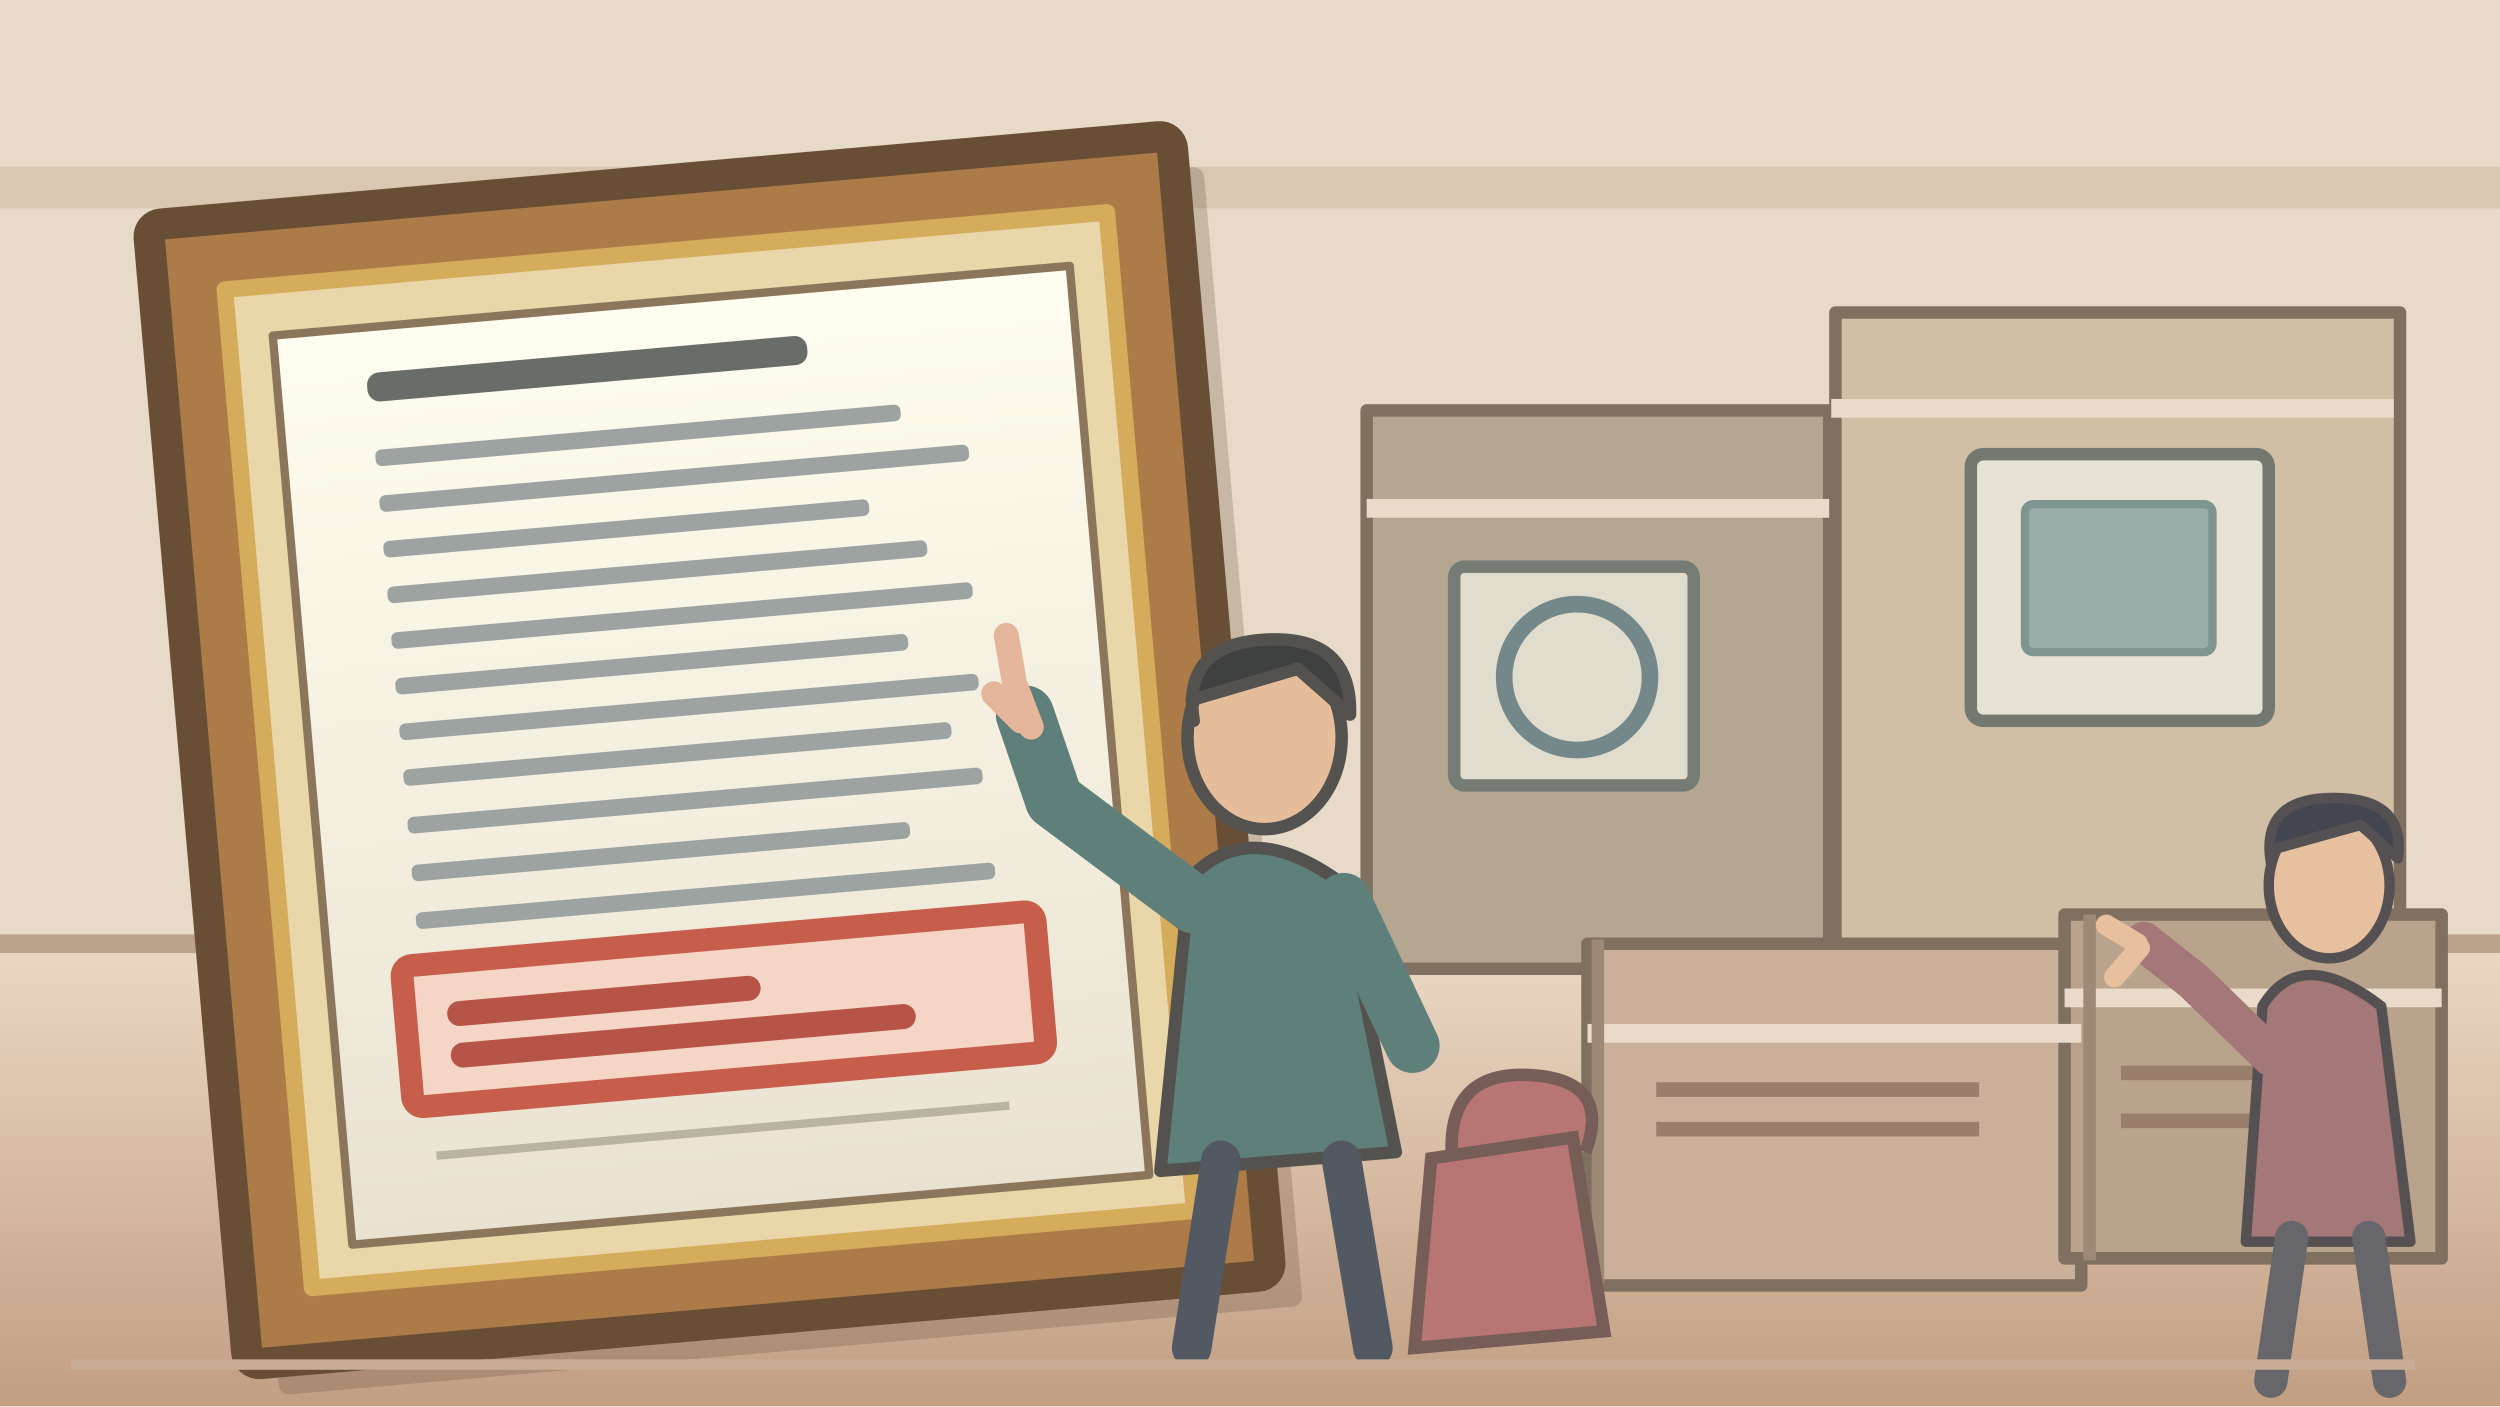
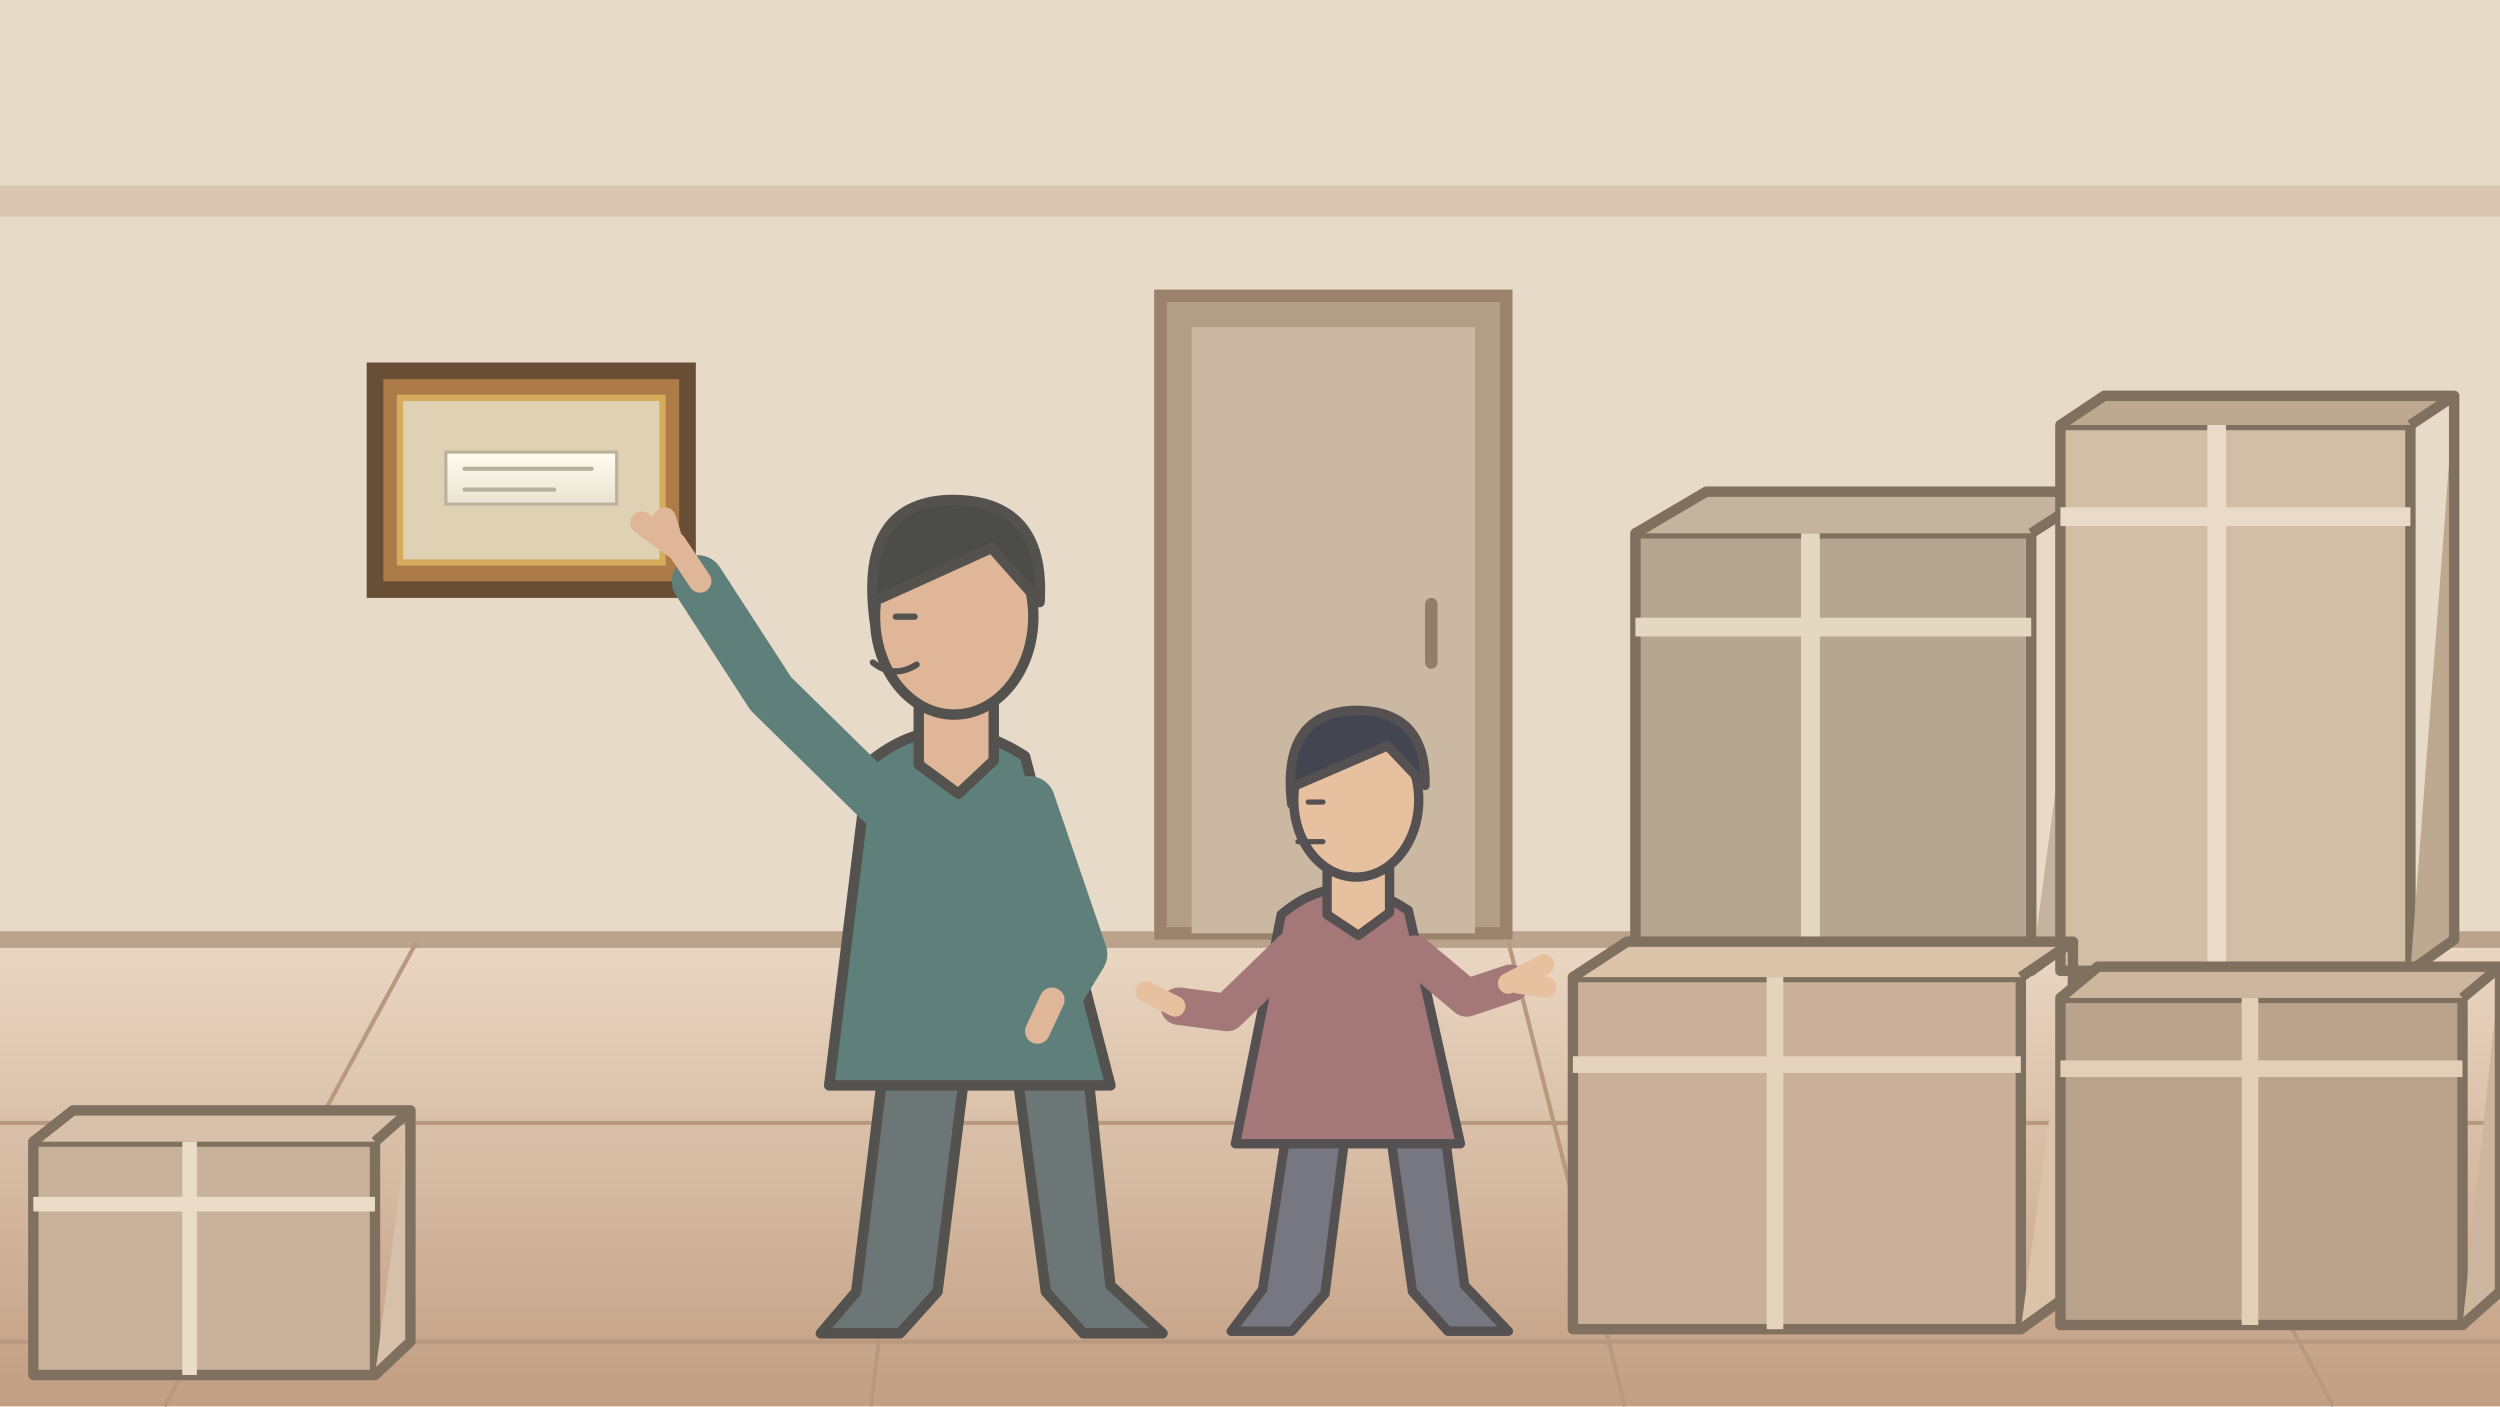
- <svg xmlns="http://www.w3.org/2000/svg" viewBox="0 0 1200 675" width="1200" height="675" role="img" aria-label="値引き部分だけ赤く囲った長いレシートが額に入り、買いすぎた家電の未開封箱が玄関を埋める創作イラスト" data-visual-topic="document" data-article-sha256="6a13b26639368d2de4db02f73a0f26de8f1c3772ee9e39030ed47939fb3d15b5">
+ <svg xmlns="http://www.w3.org/2000/svg" viewBox="0 0 1200 675" width="1200" height="675" role="img" aria-label="未開封の箱で狭くなった自宅の廊下で、父が壁の小さな額に入れた値引き欄の紙片を息子へ指して見せる創作イラスト" data-visual-topic="document" data-article-sha256="81ca078945698e90f2c2c5a3b09662e47da4ae30d12302fbdab299678f99bcf8">
  <defs>
-     <linearGradient id="sky" x2="0" y2="1">
-       <stop stop-color="#e8ede7" />
-       <stop offset="1" stop-color="#becfd0" />
-     </linearGradient>
-     <linearGradient id="floor" x2="0" y2="1">
+     <linearGradient id="receipt-floor" x2="0" y2="1">
      <stop stop-color="#ead7c3" />
      <stop offset="1" stop-color="#c29e82" />
    </linearGradient>
-     <linearGradient id="paper" x2="0" y2="1">
+     <linearGradient id="receipt-paper" x2="0" y2="1">
      <stop stop-color="#fffdf0" />
      <stop offset="1" stop-color="#e9e2d1" />
    </linearGradient>
-     <linearGradient id="screen" x2="0" y2="1">
-       <stop stop-color="#334a57" />
-       <stop offset="1" stop-color="#192c39" />
-     </linearGradient>
  </defs>
  <rect width="1200" height="675" fill="#e8dac8" />
-   <path d="M0 457h1200v218H0z" fill="url(#floor)" />
-   <path d="M0 453h1200" stroke="#bba38b" stroke-width="9" />
-   <rect x="0" y="80" width="1200" height="20" fill="#c8b096" opacity=".45" />
-   <g transform="translate(73 62) rotate(-5 285 285)" stroke-linejoin="round">
-     <rect x="20" y="22" width="493" height="549" rx="5" fill="#5b4536" opacity=".24" transform="translate(14 16)" />
-     <rect x="20" y="22" width="493" height="549" rx="6" fill="#ad7b47" stroke="#694e36" stroke-width="15" />
-     <rect x="54" y="56" width="425" height="481" fill="#e9d6a9" stroke="#d5ab5c" stroke-width="8" />
-     <path d="M75 80h384v438H75z" fill="url(#paper)" stroke="#8c765b" stroke-width="4" />
-     <rect x="118" y="102" width="212" height="14" rx="6" fill="#686d69" />
-     <g fill="#9ca3a1">
-       <rect x="119" y="139" width="253" height="8" rx="3" />
-       <rect x="119" y="161" width="284" height="8" rx="3" />
-       <rect x="119" y="183" width="234" height="8" rx="3" />
-       <rect x="119" y="205" width="260" height="8" rx="3" />
-       <rect x="119" y="227" width="280" height="8" rx="3" />
-       <rect x="119" y="249" width="247" height="8" rx="3" />
-       <rect x="119" y="271" width="279" height="8" rx="3" />
-       <rect x="119" y="293" width="264" height="8" rx="3" />
-       <rect x="119" y="316" width="277" height="8" rx="3" />
-       <rect x="119" y="339" width="240" height="8" rx="3" />
-       <rect x="119" y="362" width="279" height="8" rx="3" />
-     </g>
-     <rect x="110" y="387" width="305" height="68" rx="5" fill="#f5d6c6" stroke="#c75e4b" stroke-width="11" />
-     <path d="M136 412h139m-139 20h212" stroke="#b65547" stroke-width="12" stroke-linecap="round" />
-     <path d="M119 479h276" stroke="#b9b3a2" stroke-width="4" />
+   <path d="M0 451h1200v224H0z" fill="url(#receipt-floor)" />
+   <path d="M0 451h1200" stroke="#bba38b" stroke-width="8" />
+   <path d="M0 89h1200v15H0z" fill="#c8b096" opacity=".45" />
+   <path d="M0 539h1200M0 644h1200M200 452L79 675m366-223-27 223m306-223 56 223m221-223 119 223" fill="none" stroke="#b89980" stroke-width="2" />
+   <path d="M557 142h166v306H557z" fill="#b29d86" stroke="#9a826b" stroke-width="6" />
+   <path d="M572 157h136v291H572z" fill="#cbb8a2" />
+   <path d="M687 290v28" stroke="#8f7e69" stroke-width="6" stroke-linecap="round" />
+   <path d="M180 178h150v105H180z" fill="#ad7b47" stroke="#694e36" stroke-width="8" />
+   <path d="M192 191h126v79H192z" fill="#dfd1b4" stroke="#d5ab5c" stroke-width="3" />
+   <path d="M214 217h82v25h-82z" fill="url(#receipt-paper)" stroke="#bcb29a" stroke-width="1.5" />
+   <path d="M223 225h61m-61 10h43" stroke="#b7af9f" stroke-width="2" stroke-linecap="round" />
+   <g stroke="#7f705f" stroke-width="5" stroke-linejoin="round">
+     <path d="M785 256h190v210H785z" fill="#b5a692" />
+     <path d="M785 256l34-20h187l-31 20m31-20v207l-31 23" fill="#c4b39d" />
+     <path d="M869 256v210m-84-165h190" fill="none" stroke="#e5d8c3" stroke-width="9" />
+     <path d="M989 204h168v262H989z" fill="#d0bea5" />
+     <path d="M989 204l21-14h168l-21 14m21-14v261l-21 15" fill="#bda98f" />
+     <path d="M1064 204v262m-75-218h168" fill="none" stroke="#e9daca" stroke-width="9" />
+     <path d="M755 469h215v169H755z" fill="#cab09a" />
+     <path d="M755 469l26-17h214l-25 17m25-17v168l-25 18" fill="#dbc3a9" />
+     <path d="M852 469v169m-97-127h215" fill="none" stroke="#e4d4bd" stroke-width="8" />
+     <path d="M989 479h193v157H989z" fill="#baa38c" />
+     <path d="M989 479l18-15h193l-18 15m18-15v156l-18 16" fill="#ccb69d" />
+     <path d="M1080 479v157m-91-123h193" fill="none" stroke="#e3cfb6" stroke-width="8" />
+     <path d="M16 548h164v112H16z" fill="#c8b29b" />
+     <path d="M16 548l19-15h162l-17 15m17-15v111l-17 16" fill="#d7c1aa" />
+     <path d="M91 548v112m-75-82h164" fill="none" stroke="#eadcc8" stroke-width="7" />
  </g>
-   <g stroke="#7f705f" stroke-width="6" stroke-linejoin="round">
-     <rect x="656" y="197" width="222" height="268" fill="#b5a692" />
-     <rect x="881" y="150" width="271" height="316" fill="#d0bea5" />
-     <rect x="762" y="453" width="237" height="164" fill="#cab09a" />
-     <rect x="991" y="439" width="181" height="165" fill="#baa38c" />
-     <path d="M656 244h222M879 196h270M762 496h237M991 479h181" stroke="#e9daca" stroke-width="9" />
-     <path d="M767 451v165M1003 439v166" stroke="#9e8977" stroke-width="6" />
-     <rect x="698" y="272" width="115" height="105" rx="5" fill="#e0ddcf" stroke="#757c75" />
-     <circle cx="757" cy="325" r="35" fill="none" stroke="#758889" stroke-width="8" />
-     <rect x="946" y="218" width="143" height="128" rx="6" fill="#e8e2d6" stroke="#73796e" />
-     <rect x="972" y="242" width="90" height="71" rx="4" fill="#9caca9" stroke="#7e9590" stroke-width="4" />
-     <path d="M795 523h155M795 542h155M1018 515h123M1018 538h123" stroke="#997e6c" stroke-width="7" />
+   <g stroke="#53524f" stroke-width="5" stroke-linejoin="round" stroke-linecap="round">
+     <path d="M424 513l-13 107-17 20h38l18-20 13-105m25-1 14 106 18 20h38l-25-23-11-104" fill="#6d7676" />
+     <path d="M417 366q35-29 75-3l41 158H398z" fill="#5e7f7a" />
+     <path d="M441 337v30l19 14 17-16v-29" fill="#e0b699" />
+     <ellipse cx="458" cy="296" rx="38" ry="47" fill="#e0b699" />
+     <path d="M420 299q-8-57 35-59 47-1 44 49l-23-26-53 24" fill="#4c4d48" />
+     <path d="M439 296h-9m10 23q-11 7-21-1" fill="none" stroke-width="3" />
+     <path d="M424 386l-54-53-35-54m159 106 25 73-14 23" fill="none" stroke="#5e7f7a" stroke-width="25" />
+     <path d="M336 279l-12-18m2 3-18-13m15 11-4-13" fill="none" stroke="#e0b699" stroke-width="11" />
+     <path d="M505 480l-7 15" stroke="#e0b699" stroke-width="12" />
  </g>
-   <g stroke="#53524f" stroke-width="6" stroke-linejoin="round" stroke-linecap="round">
-     <ellipse cx="607" cy="354" rx="37" ry="44" fill="#e6bd9b" />
-     <path d="M573 346q-6-37 35-39t40 36l-25-22-51 15" fill="#3f4040" />
-     <path d="M571 422q28-31 73 2l26 129-113 9z" fill="#5e7f7a" />
-     <path d="M573 434l-67-50-14-41" stroke="#5e7f7a" stroke-width="28" fill="none" />
-     <path d="M495 349l-8-21-4-23m7 41-13-13" stroke="#e5b69b" stroke-width="12" fill="none" />
-     <path d="M645 432l33 70" stroke="#5e7f7a" stroke-width="26" fill="none" />
-     <path d="M586 557l-14 90m72-90 15 90" stroke="#525962" stroke-width="19" fill="none" />
+   <g stroke="#555153" stroke-width="4.5" stroke-linejoin="round" stroke-linecap="round">
+     <path d="M618 540l-12 79-15 20h29l16-18 10-79m21 0 11 78 17 19h29l-21-22-10-77" fill="#777781" />
+     <path d="M615 439q28-24 61-2l25 112h-108z" fill="#a47778" />
+     <path d="M637 416v23l15 10 15-11v-23" fill="#e6c09f" />
+     <ellipse cx="651" cy="384" rx="30" ry="37" fill="#e6c09f" />
+     <path d="M620 386q-5-43 29-45 36-1 35 36l-18-19-44 19" fill="#434650" />
+     <path d="M635 385h-7m7 19h-12" fill="none" stroke-width="2.5" />
+     <path d="M620 456l-31 30-23-3m113-25 25 21 21-7" fill="none" stroke="#a47778" stroke-width="18" />
+     <path d="M564 483l-14-7m174-4 17-9m-12 9 13 2" fill="none" stroke="#e6c09f" stroke-width="10" />
  </g>
-   <g stroke="#555153" stroke-width="5" stroke-linejoin="round" stroke-linecap="round">
-     <ellipse cx="1118" cy="425" rx="29" ry="35" fill="#e6c09f" />
-     <path d="M1090 414q-5-31 30-31t31 29l-18-16-43 12" fill="#434650" />
-     <path d="M1086 483q18-30 57 0l14 113h-79z" fill="#a47778" />
-     <path d="M1090 507l-37-36-24-19" stroke="#a47778" stroke-width="19" fill="none" />
-     <path d="M1026 453l-15-9m16 11-12 14" stroke="#e6c09f" stroke-width="10" fill="none" />
-     <path d="M1100 594l-10 69m47-69 10 69" stroke="#66666b" stroke-width="16" fill="none" />
-   </g>
-   <path d="M687 556l68-10 15 93-91 8zM697 556q-3-42 37-40t27 37" fill="#b77674" stroke="#765d58" stroke-width="6" />
-   <path d="M34 655h1125" stroke="#c6ad93" stroke-width="5" />
</svg>
